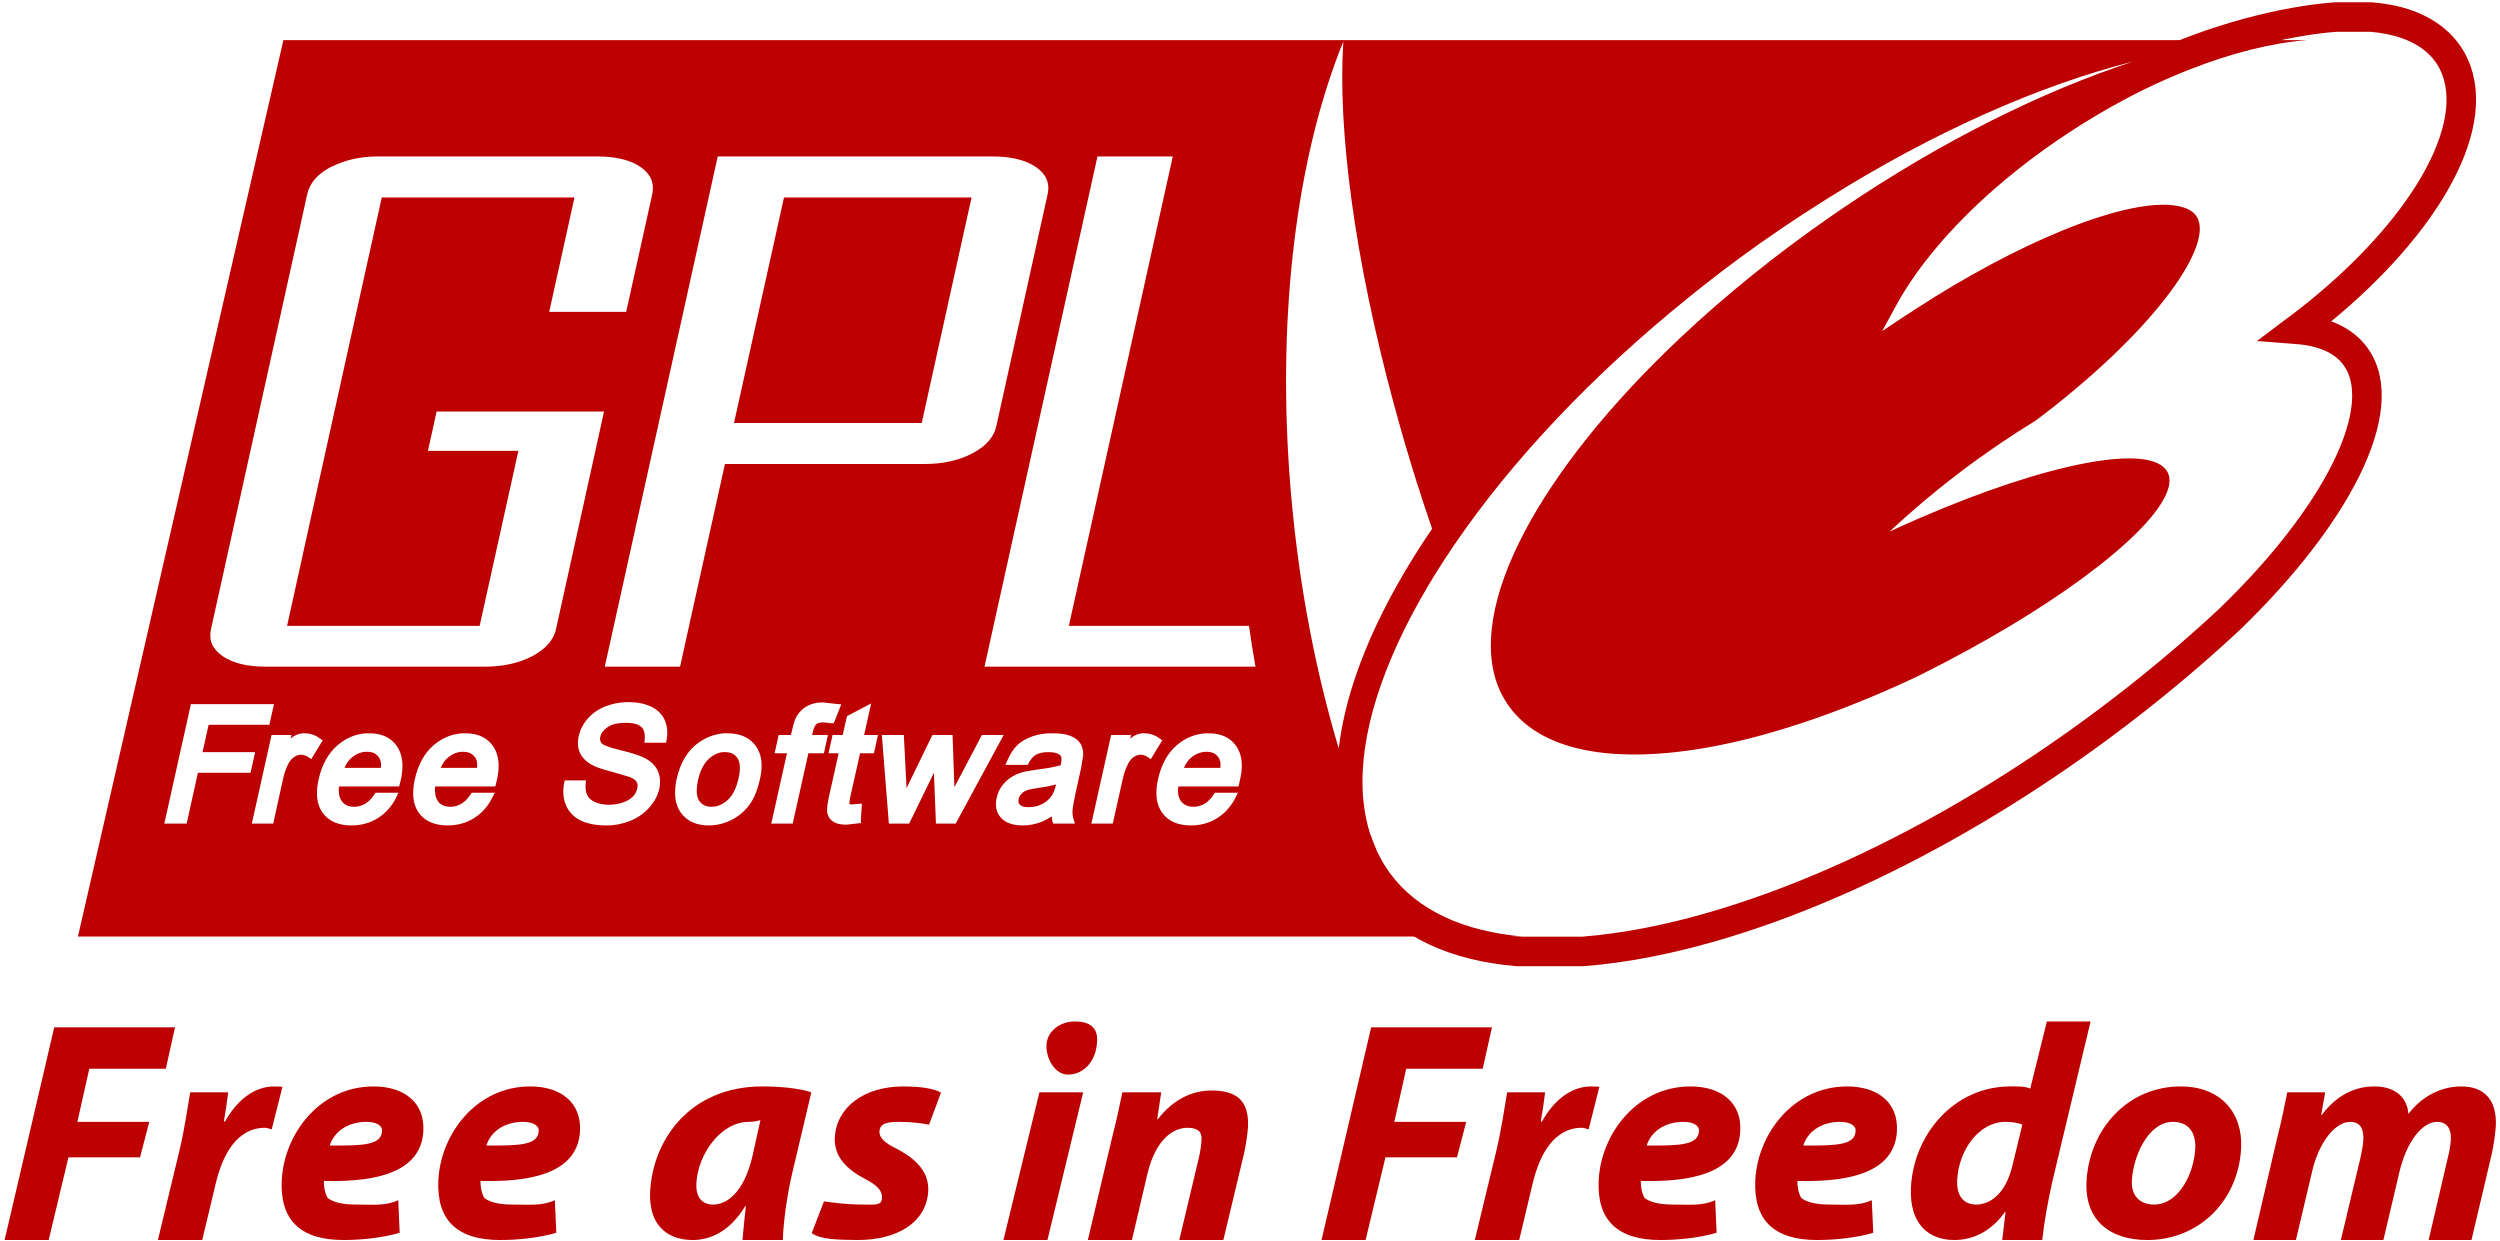
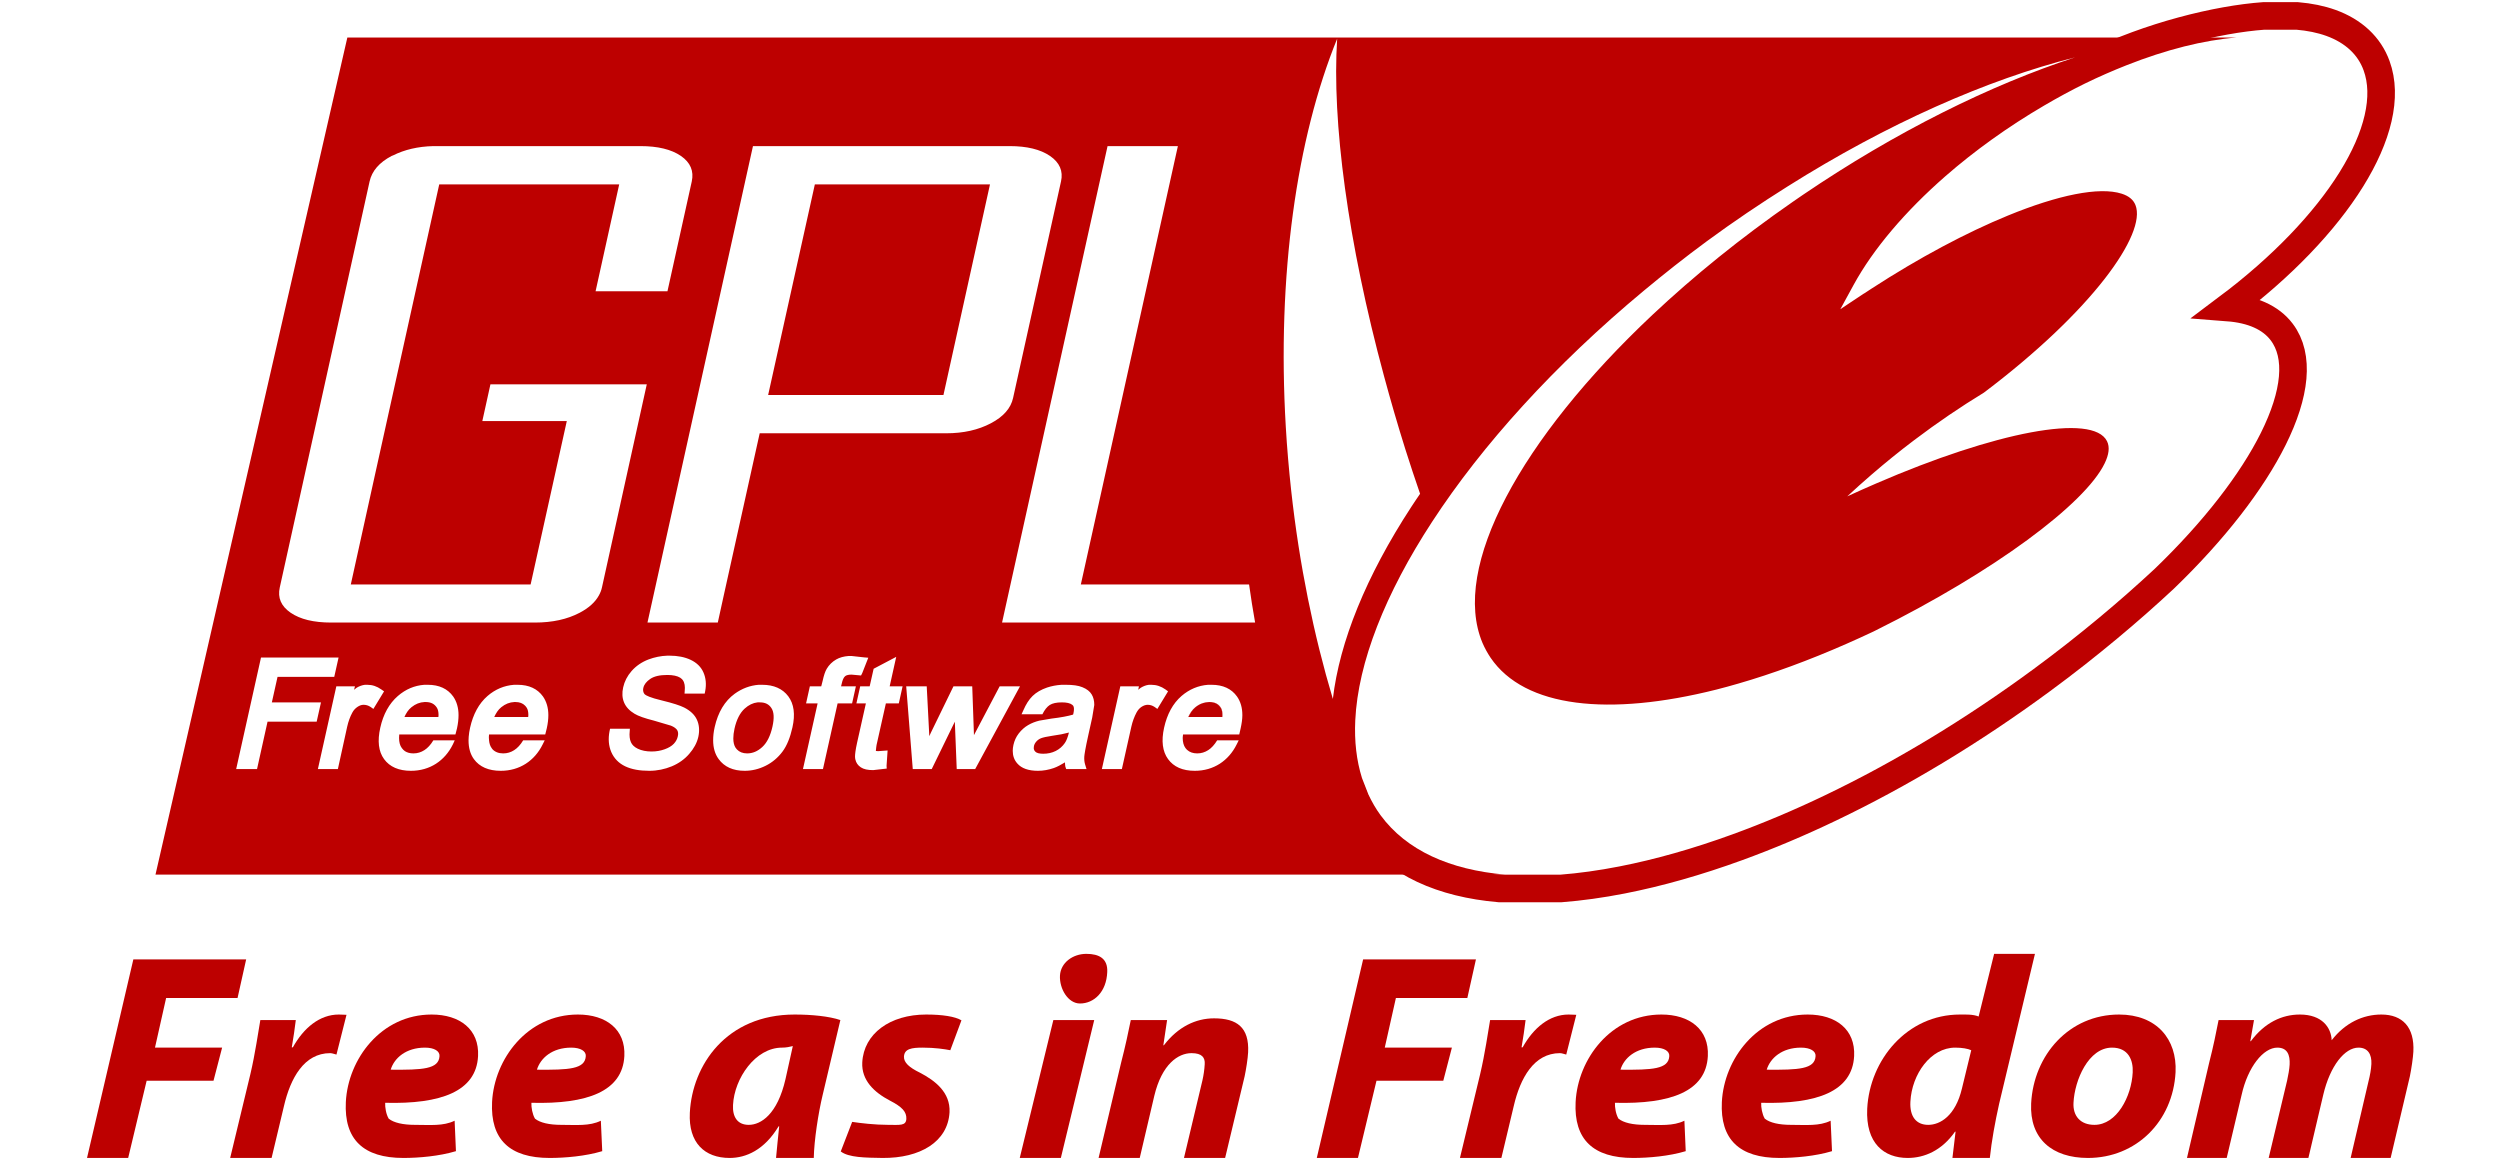
- <svg xmlns="http://www.w3.org/2000/svg" width="127" height="63" viewBox="0 0 721 358" fill="none">
+ <svg xmlns="http://www.w3.org/2000/svg" width="136" height="63" viewBox="0 0 721 358" fill="none">
  <path fill-rule="evenodd" clip-rule="evenodd" d="M347.976 217.037H347.959C346.356 217.037 344.941 217.566 343.61 218.64C342.621 219.424 341.939 220.482 341.394 221.658H341.462C342.008 220.482 342.69 219.424 343.662 218.64C344.992 217.566 346.407 217.054 347.976 217.037Z" fill="#BD0000" />
  <path fill-rule="evenodd" clip-rule="evenodd" d="M81.465 11.593L22.155 270.36C22.172 270.36 22.174 270.36 22.209 270.36H296.589H439.295C422.294 268.876 408.872 262.908 400.874 252.029C399.391 250.017 398.165 247.849 397.091 245.581C396.409 243.91 395.767 242.224 395.119 240.519C393.414 235.096 392.734 229.079 393.041 222.667C393.894 204.796 402.279 183.539 416.807 161.279C432.24 137.623 454.606 112.828 482.299 89.82C488.506 84.666 494.924 79.578 501.642 74.632C509.947 68.523 518.315 62.896 526.688 57.634C557.535 38.213 588.306 24.623 615.572 17.721C589.517 26.221 560.244 40.652 531.324 60.298C530.284 61.001 529.256 61.72 528.233 62.429C512.187 73.548 497.65 85.355 484.963 97.28C444.14 135.665 422.563 175.439 432.368 198.741C433.067 200.344 433.9 201.874 434.872 203.323C445.41 218.824 471.528 221.503 504.626 213.182C506.877 212.619 509.128 211.982 511.447 211.317C522.02 208.264 533.244 204.142 544.806 199.06C547.585 197.833 550.395 196.571 553.225 195.224C553.515 195.087 553.788 194.951 554.078 194.797C590.569 176.666 618.614 155.803 624.685 143.268C626.015 140.541 626.334 138.216 625.431 136.394C621.099 127.612 590.791 133.545 554.078 149.449C551.128 150.728 548.144 152.044 545.125 153.446C547.581 151.166 550.137 148.877 552.746 146.625C556.906 143.04 561.214 139.535 565.801 136.074C572.98 130.638 580.238 125.723 587.383 121.366C620.839 96.126 637.753 72.249 634.223 63.389C633.558 61.719 632.143 60.571 629.96 59.872C622.986 57.653 610.256 60.301 594.79 66.639C582.035 71.871 567.385 79.63 552.532 89.287L550.507 90.619L550.134 90.832L542.994 95.575L547.097 88.061C553.185 76.918 563.101 65.29 575.446 54.49C584.501 46.593 594.845 39.152 605.98 32.641C610.192 30.176 614.398 27.886 618.61 25.821C622.924 23.713 627.24 21.84 631.452 20.172C643.689 15.333 655.37 12.392 665.557 11.593C664.629 11.593 636.941 11.593 636.941 11.593H540.489H115.196H81.465ZM387.446 11.966C385.775 37.471 390.72 74.828 401.94 116.304C403.935 123.684 406.107 131.195 408.495 138.791C409.978 143.483 411.508 148.1 413.077 152.646C412.156 154 411.229 155.346 410.36 156.696C396.36 178.151 388.177 198.427 386.113 216.059C380.196 196.245 375.741 174.541 373.218 151.527C372.502 144.933 371.941 138.413 371.566 131.971C368.803 85.174 374.912 42.753 387.446 11.966ZM108.056 45.164C108.375 45.157 108.69 45.164 109.015 45.164H172.055C177.443 45.164 181.611 46.174 184.578 48.202C187.528 50.241 188.634 52.879 187.935 56.088L180.421 90.033H158.2L165.5 56.994H109.868L89.778 147.797L82.531 180.676H138.11L138.164 180.463L149.301 130.159H123.19L125.694 118.808H174.027L160.172 181.582C159.984 182.475 159.656 183.285 159.212 184.086C158.07 186.167 156.077 187.949 153.297 189.415C149.444 191.444 144.831 192.453 139.442 192.453H76.456C71.067 192.453 66.9 191.444 63.933 189.415C60.983 187.386 59.86 184.795 60.576 181.582L88.339 56.088C89.055 52.879 91.289 50.241 95.16 48.202C95.296 48.128 95.45 48.112 95.586 48.042C99.119 46.272 103.266 45.277 108.056 45.164ZM206.852 45.164H286.198C291.518 45.164 295.7 46.174 298.668 48.202C301.652 50.241 302.794 52.879 302.078 56.088L287.264 123.018C286.565 126.207 284.278 128.809 280.39 130.852C276.502 132.901 271.925 133.942 266.588 133.942H208.93L197.793 184.193L195.981 192.453H174.24L175.892 184.992L206.852 45.164ZM316.466 45.164H338.207L313.588 156.377L308.206 180.676H360.215C360.761 184.665 361.398 188.582 362.081 192.453H283.853L290.035 164.53L316.466 45.164ZM225.982 56.994L211.541 122.112H265.735L280.123 56.994H225.982ZM180.421 202.684C180.634 202.677 180.846 202.684 181.061 202.684C183.584 202.684 185.788 203.127 187.562 203.963C189.455 204.85 190.808 206.167 191.558 207.906C192.292 209.594 192.483 211.511 192.091 213.608L191.931 214.407H185.697L185.75 213.661C185.911 212.196 185.729 211.044 185.164 210.251C185.09 210.152 184.983 210.02 184.897 209.931C184.757 209.788 184.545 209.623 184.364 209.505C183.492 208.955 182.127 208.652 180.368 208.652C178.032 208.652 176.286 209.059 175.092 209.878C173.933 210.679 173.199 211.575 172.961 212.649C172.722 213.74 173.114 214.314 173.387 214.621C173.396 214.629 173.43 214.664 173.44 214.674C173.786 214.968 174.986 215.659 178.716 216.539C182.092 217.357 184.328 218.093 185.59 218.724C187.5 219.696 188.834 220.955 189.533 222.507C190.233 224.042 190.386 225.839 189.96 227.783C189.533 229.676 188.568 231.421 187.135 233.058C185.72 234.695 183.919 235.991 181.753 236.895C179.605 237.782 177.247 238.28 174.826 238.28C171.756 238.28 169.292 237.816 167.366 236.895C165.353 235.94 163.902 234.433 163.049 232.472C162.231 230.562 162.056 228.394 162.516 226.024L162.676 225.278H168.804L168.751 226.024C168.598 227.44 168.749 228.582 169.124 229.435C169.482 230.253 170.164 230.931 171.256 231.46C172.415 232.022 173.865 232.312 175.519 232.312C177.002 232.312 178.358 232.063 179.568 231.619C180.762 231.193 181.711 230.63 182.393 229.914C183.058 229.198 183.448 228.441 183.618 227.623C183.789 226.89 183.748 226.269 183.459 225.758C183.135 225.212 182.493 224.728 181.487 224.319L176.265 222.774C173.349 222.04 171.386 221.341 170.243 220.642C168.691 219.721 167.572 218.54 166.992 217.125C166.413 215.727 166.351 214.177 166.726 212.489C167.118 210.681 167.99 208.961 169.337 207.427C170.701 205.875 172.462 204.658 174.559 203.856C176.414 203.161 178.365 202.753 180.421 202.684ZM236.374 202.791C236.711 202.764 237.028 202.791 237.386 202.791L241.223 203.217L242.502 203.323L240.637 208.066L240.264 208.812L237.333 208.546C236.467 208.546 235.832 208.679 235.415 208.972C235.387 208.993 235.334 209.056 235.308 209.079C235.252 209.128 235.158 209.213 235.095 209.292C234.838 209.628 234.526 210.23 234.295 211.317C234.295 211.317 234.185 211.777 234.082 212.169C235.429 212.169 238.665 212.169 238.665 212.169L237.493 217.445C237.493 217.445 234.142 217.445 233.017 217.445C232.675 218.98 228.487 237.748 228.487 237.748H222.306C222.306 237.748 226.324 219.713 226.835 217.445C225.795 217.445 223.265 217.445 223.265 217.445L224.437 212.169C224.437 212.169 226.982 212.169 227.954 212.169C228.125 211.436 228.38 210.517 228.38 210.517C228.756 208.812 229.148 207.587 229.659 206.734C230.359 205.557 231.345 204.573 232.59 203.856C233.616 203.261 234.912 202.904 236.374 202.791ZM251.135 203.057C251.135 203.057 249.519 210.328 249.11 212.169C250.303 212.169 253.106 212.169 253.106 212.169L251.934 217.445C251.934 217.445 248.994 217.445 247.937 217.445C247.613 218.911 245.06 230.287 245.06 230.287C245.06 230.287 244.847 231.654 244.847 232.046C244.847 232.059 244.845 232.089 244.847 232.099C244.847 232.103 244.845 232.149 244.847 232.152C244.848 232.155 244.898 232.15 244.9 232.152L245.539 232.206L248.47 231.992L248.15 236.735L248.204 237.588L243.994 238.067C242.323 238.067 241.097 237.795 240.21 237.215C239.273 236.601 238.727 235.787 238.505 234.763C238.471 234.576 238.399 234.303 238.399 233.911C238.399 233.144 238.544 231.845 239.038 229.595C239.038 229.595 241.278 219.559 241.756 217.445C240.954 217.445 238.825 217.445 238.825 217.445L239.997 212.169C239.997 212.169 242.076 212.169 242.928 212.169C243.201 210.942 244.154 206.734 244.154 206.734L249.11 204.123L251.135 203.057ZM54.768 203.27H78.747L77.415 209.238C77.415 209.238 61.418 209.238 59.883 209.238C59.61 210.449 58.517 215.352 58.125 217.125C60.342 217.125 73.312 217.125 73.312 217.125L71.98 223.093C71.98 223.093 58.327 223.093 56.792 223.093C56.468 224.577 53.542 237.748 53.542 237.748H47.094L54.768 203.27ZM86.9 211.69C87.141 211.66 87.404 211.69 87.646 211.69C89.181 211.69 90.599 212.157 91.963 213.128L92.815 213.715L89.511 219.15L88.606 218.511C87.941 218.084 87.224 217.871 86.474 217.871C85.826 217.871 85.223 218.101 84.609 218.511C83.961 218.937 83.42 219.502 83.01 220.269C82.294 221.582 81.77 223.053 81.412 224.639L78.534 237.748H72.353L78.055 212.169H83.81C83.81 212.169 83.611 212.945 83.543 213.235C83.816 213.03 84.104 212.749 84.343 212.596C85.168 212.103 86.041 211.795 86.9 211.69ZM105.231 211.69C105.604 211.662 105.97 211.69 106.351 211.69C109.829 211.69 112.462 212.909 114.184 215.313C115.258 216.865 115.836 218.783 115.836 221.068C115.836 222.33 115.68 223.688 115.356 225.172L114.877 227.037C114.877 227.037 99.244 227.037 97.505 227.037C97.471 227.395 97.451 227.778 97.451 228.102C97.451 229.433 97.724 230.479 98.304 231.246C98.579 231.622 98.899 231.959 99.263 232.206C99.95 232.654 100.837 232.898 101.874 232.898C103.136 232.898 104.245 232.551 105.285 231.886C106.274 231.255 107.22 230.247 108.056 228.849H114.664L114.077 230.127C112.815 232.685 111.055 234.68 108.855 236.096C106.655 237.511 104.027 238.28 101.128 238.28C97.36 238.28 94.555 237.061 92.815 234.657C91.093 232.304 90.722 229.051 91.643 224.958C92.564 220.798 94.401 217.473 97.078 215.153C99.478 213.073 102.201 211.919 105.231 211.69ZM132.995 211.69C133.367 211.662 133.733 211.69 134.114 211.69C137.592 211.69 140.225 212.909 141.947 215.313C143.021 216.865 143.599 218.783 143.599 221.068C143.599 222.313 143.443 223.652 143.119 225.118L142.64 227.037C142.64 227.037 127.007 227.037 125.268 227.037C125.251 227.275 125.232 227.491 125.215 227.729C125.202 227.819 125.22 227.955 125.215 228.049C125.214 228.065 125.215 228.088 125.215 228.102C125.215 228.358 125.251 228.61 125.268 228.849C125.353 229.82 125.607 230.633 126.067 231.246C126.155 231.366 126.237 231.513 126.334 231.619C127.115 232.455 128.22 232.898 129.637 232.898C130.899 232.898 132.025 232.551 133.048 231.886C134.037 231.255 134.983 230.247 135.819 228.849H142.48L141.84 230.127C140.579 232.685 138.818 234.68 136.618 236.096C134.418 237.511 131.79 238.28 128.891 238.28C125.123 238.28 122.318 237.061 120.578 234.657C119.453 233.122 118.927 231.168 118.927 228.849C118.927 228.49 118.946 228.105 118.98 227.729C119.048 226.843 119.184 225.947 119.406 224.958C120.327 220.815 122.111 217.473 124.788 215.153C127.188 213.073 129.964 211.919 132.995 211.69ZM208.611 211.69C208.991 211.66 209.342 211.69 209.73 211.69C213.276 211.69 216.003 212.89 217.776 215.26C219.533 217.63 219.959 220.828 219.055 224.852C218.356 227.99 217.346 230.524 215.964 232.366C214.583 234.207 212.822 235.712 210.742 236.735C208.679 237.758 206.494 238.28 204.294 238.28C200.679 238.28 197.987 237.044 196.248 234.657C195.122 233.139 194.542 231.185 194.542 228.849C194.542 227.587 194.681 226.246 195.022 224.745C196.045 220.175 198.134 216.695 201.204 214.461C203.457 212.834 205.945 211.895 208.611 211.69ZM302.238 211.69C302.687 211.662 303.104 211.69 303.57 211.69C305.719 211.69 307.407 211.907 308.686 212.436C310.05 212.981 311.018 213.753 311.563 214.674C312.092 215.543 312.363 216.611 312.363 217.924L311.723 221.814L310.551 227.09C309.545 231.592 309.323 233.28 309.272 233.911C309.221 234.763 309.3 235.595 309.538 236.362L309.965 237.748H303.677L303.41 236.948C303.308 236.573 303.338 236.096 303.304 235.669C302.11 236.403 300.914 237.053 299.84 237.428C298.254 237.974 296.609 238.28 294.937 238.28C292.039 238.28 289.892 237.526 288.596 236.042C287.607 234.951 287.157 233.617 287.157 232.099C287.157 231.519 287.234 230.918 287.37 230.287C287.66 228.991 288.187 227.791 289.022 226.717C289.841 225.66 290.809 224.79 291.9 224.159C292.957 223.528 294.136 223.081 295.364 222.774L299.147 222.134C302.063 221.793 304.239 221.369 305.808 220.909C305.842 220.738 305.915 220.536 305.915 220.536C306.162 219.438 306.131 218.614 305.861 218.191C305.842 218.164 305.777 218.108 305.755 218.084C305.697 218.023 305.609 217.926 305.542 217.871C304.9 217.364 303.807 217.125 302.344 217.125C300.69 217.125 299.467 217.396 298.614 217.924C297.779 218.453 297.005 219.421 296.323 220.802H289.875L290.461 219.523C291.229 217.75 292.143 216.279 293.285 215.153C294.428 214.028 295.971 213.156 297.762 212.542C299.134 212.089 300.632 211.789 302.238 211.69ZM329.255 211.69C329.495 211.66 329.759 211.69 330.001 211.69C331.553 211.69 333.006 212.157 334.371 213.128L335.17 213.715L331.866 219.15L330.96 218.511C330.295 218.084 329.615 217.871 328.882 217.871C328.234 217.871 327.595 218.101 326.964 218.511C326.316 218.937 325.845 219.502 325.418 220.269C324.719 221.582 324.178 223.053 323.82 224.639L320.889 237.748H314.707L320.409 212.169H326.164C326.164 212.169 326.019 212.945 325.951 213.235C326.224 213.03 326.495 212.749 326.75 212.596C327.563 212.103 328.396 211.795 329.255 211.69ZM347.533 211.69C347.905 211.662 348.271 211.69 348.652 211.69C352.131 211.69 354.78 212.909 356.485 215.313C357.577 216.865 358.137 218.783 358.137 221.068C358.137 222.33 357.928 223.688 357.604 225.172L357.178 227.037C357.178 227.037 341.528 227.037 339.806 227.037C339.772 227.395 339.699 227.778 339.699 228.102C339.699 229.433 339.989 230.479 340.552 231.246C340.64 231.366 340.775 231.513 340.872 231.619C340.928 231.679 341.026 231.777 341.085 231.833C341.847 232.526 342.885 232.898 344.176 232.898C345.438 232.898 346.546 232.551 347.586 231.886C348.575 231.255 349.504 230.247 350.357 228.849H357.018L356.379 230.127C355.117 232.685 353.339 234.68 351.156 236.096C348.94 237.511 346.346 238.28 343.43 238.28C339.661 238.28 336.909 237.061 335.17 234.657C333.448 232.304 333.041 229.051 333.944 224.958C334.865 220.798 336.649 217.473 339.326 215.153C341.741 213.073 344.505 211.919 347.533 211.69ZM254.225 212.169H260.567C260.567 212.169 261.349 227.348 261.366 227.57C261.622 227.026 261.82 226.569 261.845 226.504L268.826 212.169H274.635C274.635 212.169 275.167 227.165 275.167 227.25C275.338 226.943 283.107 212.169 283.107 212.169H289.395L275.541 237.748H269.839C269.839 237.748 269.287 223.878 269.253 223.093C266.899 227.919 262.112 237.748 262.112 237.748H256.25L254.225 212.169ZM105.338 217.019C103.869 217.081 102.535 217.61 101.288 218.617C100.299 219.402 99.632 220.478 99.103 221.655H109.601C109.618 221.467 109.654 221.239 109.654 221.068C109.654 220.096 109.482 219.342 109.175 218.83C108.425 217.603 107.312 217.019 105.658 217.019C105.559 217.019 105.436 217.014 105.338 217.019ZM133.101 217.019C131.632 217.081 130.298 217.61 129.051 218.617C128.062 219.402 127.412 220.478 126.866 221.655H137.364C137.381 221.467 137.418 221.239 137.418 221.068C137.418 220.096 137.262 219.342 136.938 218.83C136.789 218.581 136.588 218.333 136.405 218.138C135.693 217.402 134.713 217.019 133.421 217.019C133.322 217.019 133.199 217.014 133.101 217.019ZM347.853 217.019C346.342 217.065 344.931 217.576 343.643 218.617C342.671 219.402 342.004 220.478 341.458 221.655H351.902C351.92 221.467 351.956 221.239 351.956 221.068C351.956 220.096 351.8 219.342 351.476 218.83C350.743 217.62 349.613 217.036 347.959 217.019C347.91 217.019 347.901 217.017 347.853 217.019ZM208.238 217.125C206.828 217.292 205.517 217.936 204.294 219.043C202.828 220.374 201.764 222.462 201.15 225.225C200.894 226.384 200.777 227.376 200.777 228.262C200.777 229.473 201.01 230.424 201.47 231.14C201.592 231.324 201.755 231.518 201.896 231.673C202.654 232.478 203.713 232.898 205.04 232.898C206.762 232.898 208.28 232.257 209.73 230.927C211.196 229.58 212.243 227.469 212.874 224.639C213.453 222.047 213.372 220.111 212.554 218.884C211.769 217.69 210.623 217.125 209.037 217.125C208.768 217.125 208.499 217.094 208.238 217.125ZM304.529 226.451C303.08 226.843 301.456 227.173 299.307 227.463C297.704 227.702 296.562 227.953 295.897 228.209C295.317 228.448 294.85 228.778 294.458 229.222C294.083 229.648 293.831 230.095 293.712 230.607C293.678 230.812 293.658 231.023 293.658 231.193C293.658 231.207 293.658 231.233 293.658 231.246C293.66 231.287 293.654 231.367 293.658 231.406C293.669 231.484 293.691 231.601 293.712 231.673C293.719 231.697 293.756 231.756 293.765 231.779C293.784 231.825 293.795 231.895 293.818 231.939C293.843 231.982 293.896 232.058 293.925 232.099C293.97 232.16 294.03 232.255 294.085 232.312C294.511 232.79 295.362 233.005 296.589 233.005C297.936 233.005 299.232 232.749 300.426 232.152C301.603 231.573 302.551 230.707 303.25 229.701C303.762 228.985 304.171 227.883 304.529 226.451Z" fill="#BD0000" />
  <path fill-rule="evenodd" clip-rule="evenodd" d="M348.027 217.037C348.01 217.037 347.993 217.037 347.976 217.037C349.63 217.054 350.721 217.617 351.454 218.828C351.778 219.339 351.949 220.107 351.949 221.079C351.949 221.249 351.915 221.471 351.898 221.658H351.966C351.966 221.471 352 221.249 352 221.079C352 220.107 351.847 219.339 351.523 218.828C350.789 217.6 349.681 217.037 348.027 217.037Z" fill="#BD0000" />
  <path fill-rule="evenodd" clip-rule="evenodd" d="M0.988 357.958H13.709L19.421 334.085H40.089L42.749 323.854H21.996L25.441 308.507H47.523L50.184 296.57H15.312L0.988 357.958Z" fill="#BD0000" />
  <path fill-rule="evenodd" clip-rule="evenodd" d="M58.045 357.958L61.864 341.929C63.877 333.25 68.123 325.559 76.154 325.559C76.87 325.559 77.57 325.917 78.098 326.002L81.202 313.708C80.485 313.708 79.701 313.623 78.814 313.623C72.897 313.623 67.935 317.783 64.627 323.752H64.286C64.78 320.836 65.207 318.073 65.531 315.328H54.566C53.935 318.875 52.963 325.815 51.48 332.073L45.239 357.958H58.045Z" fill="#BD0000" />
  <path fill-rule="evenodd" clip-rule="evenodd" d="M114.624 346.448C111.094 348.17 107.07 347.727 102.381 347.727C98.68 347.727 95.815 347.079 94.247 345.817C93.428 344.436 93.087 342.287 93.155 340.906C110.429 341.367 121.326 337.376 121.871 326.463C122.28 318.227 116.261 313.623 107.513 313.623C91.893 313.623 81.662 327.401 80.997 340.667C80.417 352.246 86.42 357.958 98.8 357.958C103.557 357.958 109.866 357.413 115.033 355.861L114.624 346.448ZM109.952 326.463C109.747 330.521 104.734 330.76 94.861 330.675C95.935 327.111 99.55 323.854 105.467 323.854C108.383 323.854 110.054 324.962 109.952 326.463Z" fill="#BD0000" />
  <path fill-rule="evenodd" clip-rule="evenodd" d="M159.829 346.448C156.3 348.17 152.275 347.727 147.603 347.727C143.886 347.727 141.038 347.079 139.469 345.817C138.651 344.436 138.293 342.287 138.361 340.906C155.652 341.367 166.531 337.376 167.094 326.463C167.503 318.227 161.484 313.623 152.736 313.623C137.099 313.623 126.868 327.401 126.202 340.667C125.64 352.246 131.642 357.958 144.005 357.958C148.78 357.958 155.089 357.413 160.256 355.861L159.829 346.448ZM155.174 326.463C154.97 330.521 149.956 330.76 140.066 330.675C141.157 327.111 144.755 323.854 150.672 323.854C153.588 323.854 155.277 324.962 155.174 326.463Z" fill="#BD0000" />
  <path fill-rule="evenodd" clip-rule="evenodd" d="M225.651 357.958C225.753 352.553 227.049 344.061 228.396 338.485L233.87 315.328C230.392 314.151 224.969 313.623 219.751 313.623C198.572 313.623 188.068 329.311 187.335 344.01C186.874 353.235 191.871 357.958 199.646 357.958C204.677 357.958 210.355 355.52 214.772 348.187H214.959C214.618 351.717 214.209 355.145 213.987 357.958H225.651ZM216.903 333.608C214.414 344.453 209.332 347.727 205.546 347.727C202.017 347.727 200.482 345.22 200.687 341.571C201.096 333.335 207.61 323.854 215.829 323.854C217.159 323.854 218.199 323.615 219.171 323.376L216.903 333.608Z" fill="#BD0000" />
  <path fill-rule="evenodd" clip-rule="evenodd" d="M233.99 355.946C236.445 357.856 241.595 357.873 246.966 357.958C258.442 358.044 267.105 353.03 267.617 343.822C267.906 337.683 263.149 334.051 258.494 331.613C255.134 329.993 253.446 328.441 253.531 326.633C253.651 324.195 255.936 323.854 259.295 323.854C263.081 323.854 266.116 324.314 267.855 324.655L271.3 315.413C269.339 314.236 265.417 313.623 260.386 313.623C249.251 313.623 241.1 319.506 240.64 328.441C240.367 333.966 244.34 337.683 249.149 340.207C253.037 342.202 254.367 343.737 254.265 345.902C254.145 348.085 252.201 347.727 248.672 347.727C244.528 347.727 239.941 347.181 237.519 346.806L233.99 355.946Z" fill="#BD0000" />
  <path fill-rule="evenodd" clip-rule="evenodd" d="M302.028 357.958L312.344 315.328H299.709L289.324 357.958H302.028ZM307.945 310.212C312.276 310.212 316.13 306.631 316.369 300.492C316.573 296.332 313.879 294.865 309.906 294.865C305.762 294.865 301.977 297.559 301.755 301.584C301.55 305.642 304.245 310.212 307.945 310.212Z" fill="#BD0000" />
  <path fill-rule="evenodd" clip-rule="evenodd" d="M326.413 357.958L330.914 338.758C333.25 328.987 338.281 325.559 342.425 325.559C345.699 325.559 346.653 326.957 346.5 328.987C346.415 330.624 346.159 332.346 345.818 333.881L340.088 357.958H352.809L358.846 332.704C359.306 330.521 359.818 327.264 359.92 325.286C360.295 317.596 356.459 314.799 349.399 314.799C343.738 314.799 338.23 317.425 333.881 323.121H333.711L334.87 315.328H323.65C322.917 318.977 321.979 323.393 320.649 328.543L313.692 357.958H326.413Z" fill="#BD0000" />
  <path fill-rule="evenodd" clip-rule="evenodd" d="M381.15 357.958H393.871L399.601 334.085H420.251L422.911 323.854H402.159L405.603 308.507H427.686L430.346 296.57H395.474L381.15 357.958Z" fill="#BD0000" />
  <path fill-rule="evenodd" clip-rule="evenodd" d="M438.207 357.958L442.027 341.929C444.039 333.25 448.285 325.559 456.316 325.559C457.033 325.559 457.732 325.917 458.26 326.002L461.364 313.708C460.648 313.708 459.863 313.623 458.976 313.623C453.059 313.623 448.097 317.783 444.789 323.752H444.448C444.943 320.836 445.369 318.073 445.693 315.328H434.728C434.114 318.875 433.125 325.815 431.642 332.073L425.401 357.958H438.207Z" fill="#BD0000" />
  <path fill-rule="evenodd" clip-rule="evenodd" d="M494.786 346.448C491.256 348.17 487.232 347.727 482.543 347.727C478.842 347.727 475.978 347.079 474.409 345.817C473.59 344.436 473.249 342.287 473.317 340.906C490.591 341.367 501.488 337.376 502.033 326.463C502.443 318.227 496.423 313.623 487.675 313.623C472.056 313.623 461.824 327.401 461.159 340.667C460.579 352.246 466.599 357.958 478.962 357.958C483.719 357.958 490.046 357.413 495.195 355.861L494.786 346.448ZM490.114 326.463C489.909 330.521 484.896 330.76 475.023 330.675C476.097 327.111 479.712 323.854 485.629 323.854C488.545 323.854 490.216 324.962 490.114 326.463Z" fill="#BD0000" />
  <path fill-rule="evenodd" clip-rule="evenodd" d="M539.992 346.448C536.462 348.17 532.437 347.727 527.765 347.727C524.048 347.727 521.2 347.079 519.631 345.817C518.813 344.436 518.455 342.287 518.523 340.906C535.814 341.367 546.693 337.376 547.256 326.463C547.665 318.227 541.646 313.623 532.898 313.623C517.261 313.623 507.03 327.401 506.365 340.667C505.802 352.246 511.804 357.958 524.167 357.958C528.942 357.958 535.251 357.413 540.418 355.861L539.992 346.448ZM535.336 326.463C535.132 330.521 530.118 330.76 520.228 330.675C521.319 327.111 524.917 323.854 530.834 323.854C533.75 323.854 535.439 324.962 535.336 326.463Z" fill="#BD0000" />
  <path fill-rule="evenodd" clip-rule="evenodd" d="M590.534 294.865L585.743 314.236C584.003 313.52 581.735 313.623 579.962 313.623C563.626 313.623 552.065 327.605 551.297 342.748C550.786 353.422 556.481 357.958 563.814 357.958C568.946 357.958 574.352 355.69 578.444 349.824H578.615L577.643 357.958H589.204C589.733 352.843 590.841 346.755 592.086 341.196L603.153 294.865H590.534ZM580.576 336.507C578.581 344.913 573.874 347.727 570.157 347.727C566.457 347.727 564.393 345.152 564.649 340.565C565.075 332.073 570.907 323.854 578.496 323.854C580.627 323.854 582.452 324.178 583.458 324.655L580.576 336.507Z" fill="#BD0000" />
  <path fill-rule="evenodd" clip-rule="evenodd" d="M619.54 357.958C634.376 357.958 645.818 346.721 646.619 331.425C647.114 321.296 640.804 313.623 629.158 313.623C613.777 313.623 602.744 326.071 601.976 341.111C601.448 352.058 608.507 357.958 619.54 357.958ZM621.535 347.727C617.204 347.727 614.817 344.965 615.073 340.838C615.414 333.966 619.66 323.854 626.975 323.854C632.022 323.854 633.574 327.725 633.37 331.527C632.994 339.03 628.424 347.727 621.535 347.727Z" fill="#BD0000" />
  <path fill-rule="evenodd" clip-rule="evenodd" d="M662.427 357.958L667.031 338.485C668.958 329.805 673.766 323.854 678.081 323.854C681.184 323.854 682.037 326.122 681.883 329.089C681.798 330.624 681.457 332.346 681.099 334.051L675.403 357.958H687.681L692.285 338.399C694.399 329.447 698.935 323.854 703.164 323.854C706.08 323.854 707.291 325.934 707.155 328.901C707.069 330.624 706.711 332.516 706.268 334.239L700.743 357.958H713.106L719.057 332.704C719.517 330.436 720.046 326.906 720.131 325.099C720.506 317.596 716.84 313.623 710.224 313.623C704.563 313.623 699.055 316.18 694.877 321.569C694.723 317.681 691.944 313.623 685.055 313.623C679.479 313.623 674.159 316.146 669.895 321.859H669.725L670.867 315.328H659.92C659.204 318.977 658.334 323.393 657.004 328.543L650.149 357.958H662.427Z" fill="#BD0000" />
  <path d="M391.503 243.546C392.195 245.325 392.887 247.102 393.608 248.84C394.719 251.2 396.002 253.46 397.545 255.57C405.881 266.901 419.841 273.105 437.565 274.65H456.63C462.658 274.179 468.975 273.303 475.522 272.022C486.814 269.814 498.783 266.422 511.215 261.89C520.632 258.456 530.309 254.393 540.13 249.672C561.516 239.42 583.61 226.197 605.285 210.239C612.424 204.989 619.274 199.601 625.85 194.122C631.878 189.106 637.661 184.013 643.185 178.863C658.601 164.006 670.239 148.917 676.83 135.668C683.694 121.871 685.064 110.074 679.44 102.643C675.993 98.082 670.225 95.637 662.798 95.062C696.255 69.957 715.753 39.503 708.759 20.303C706.538 14.175 701.649 9.604 694.64 7.076C691.525 5.955 688.021 5.245 684.199 4.922H673.902C659.524 5.959 638.615 11.108 620.877 19.801" stroke="#BD0000" stroke-width="8.526" />
</svg>
